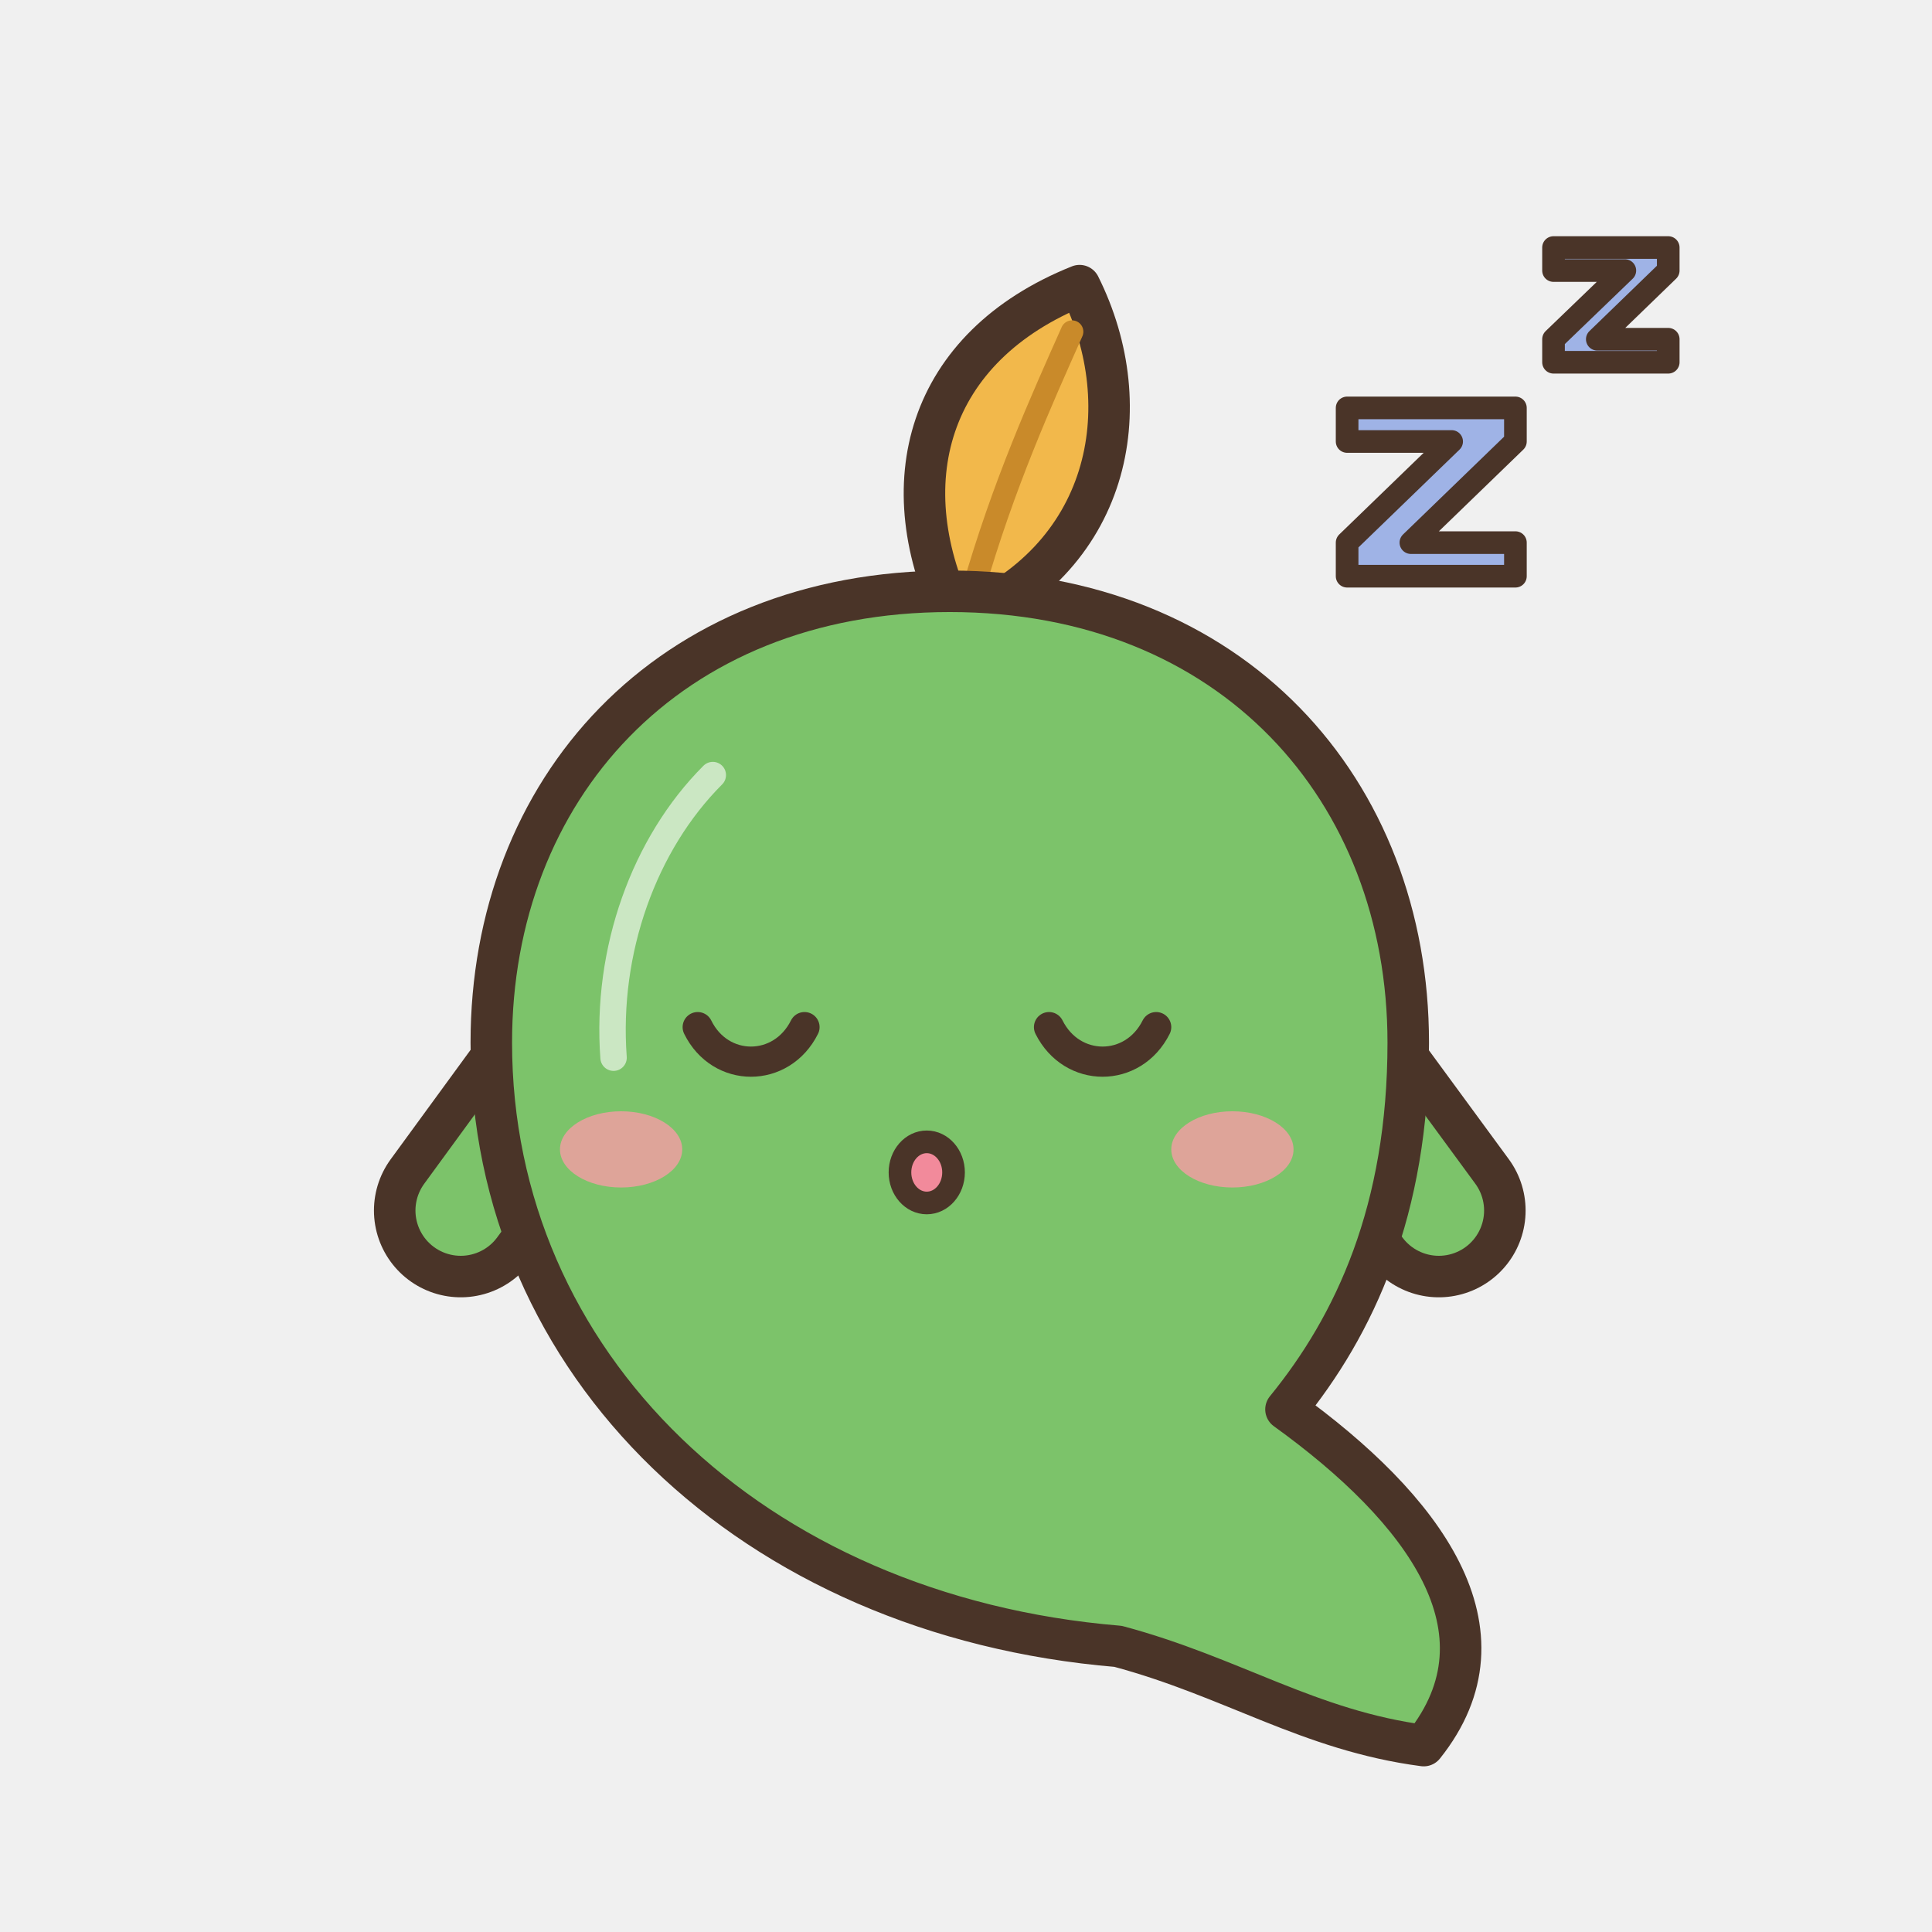
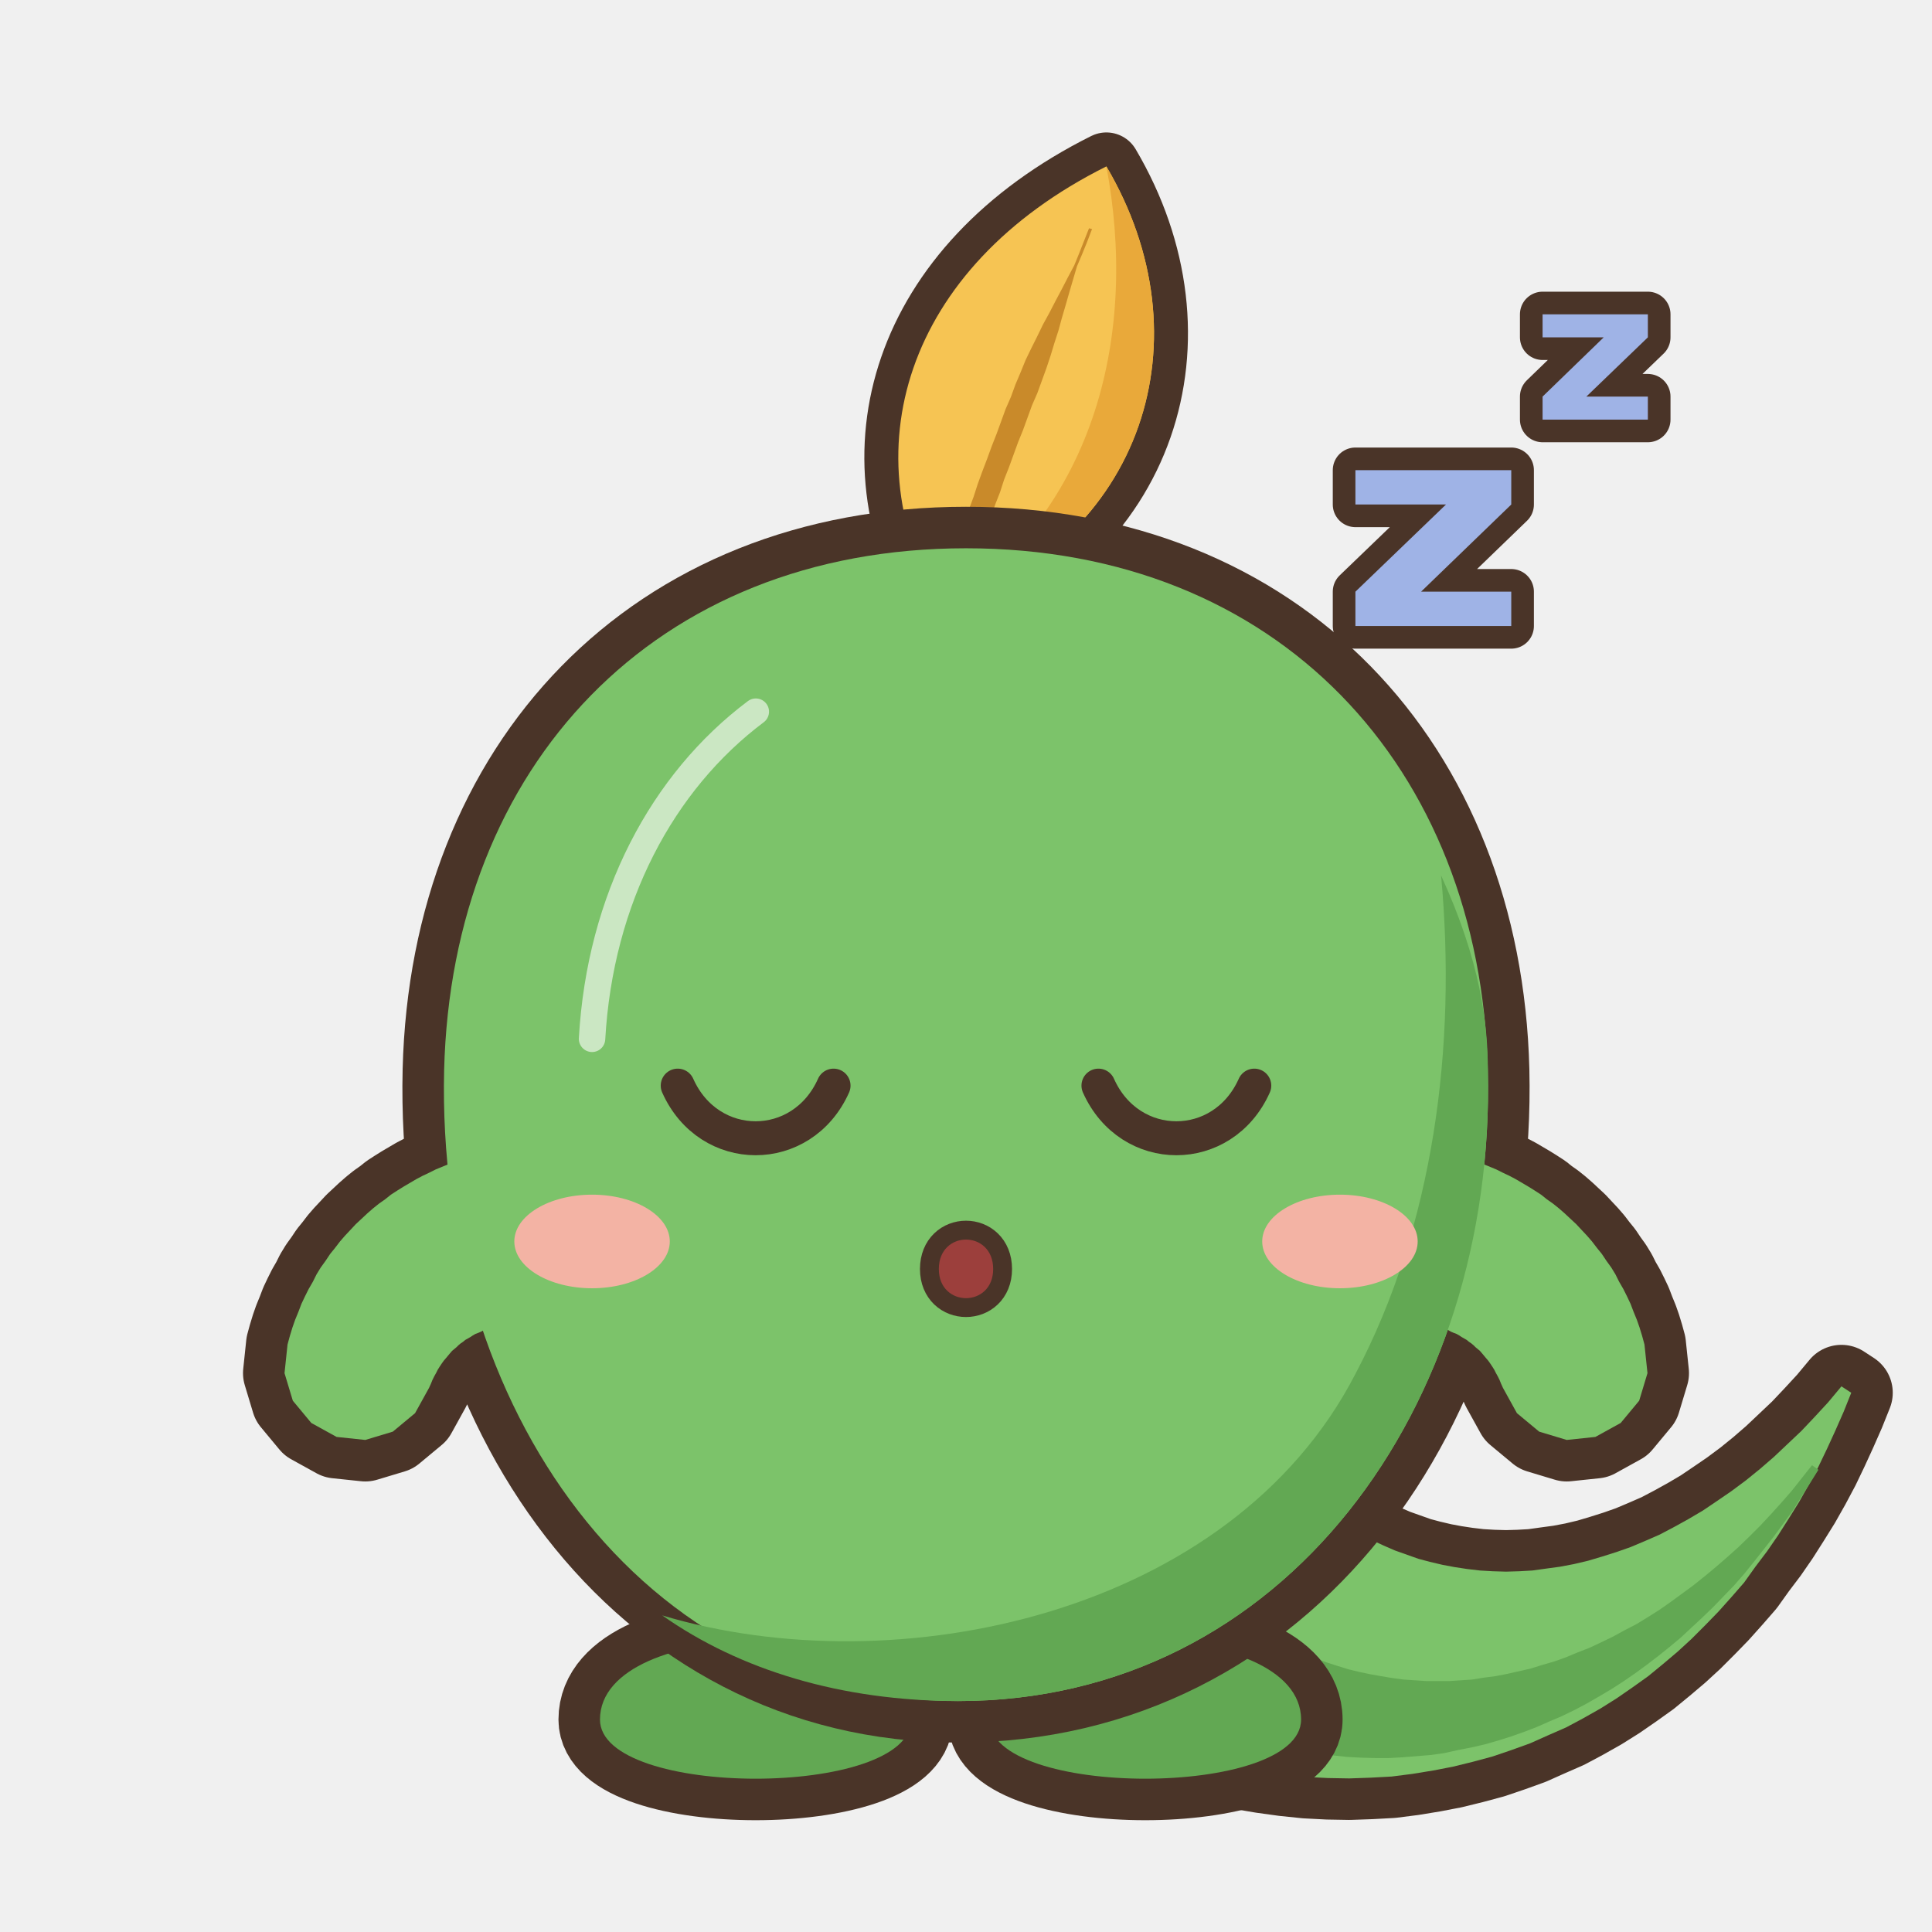
<svg xmlns="http://www.w3.org/2000/svg" viewBox="0 0 512 512" width="512" height="512">
-   <path d="M253.7 164.9 C235.5 128.4 245.6 91.9 286.1 75.7 C302.3 108.1 294.2 148.6 253.7 164.9 Z" fill="#f2b84b" stroke="#4a3428" stroke-width="11" stroke-linejoin="round" stroke-linecap="round" />
-   <path d="M257.8 156.7 C265.9 128.4 276 106.1 284.1 87.9" fill="none" stroke="#c98a2a" stroke-width="6" stroke-linejoin="round" stroke-linecap="round" />
-   <path d="M144.3 290.4 L122.1 320.8" fill="none" stroke="#4a3428" stroke-width="46" stroke-linejoin="round" stroke-linecap="round" />
-   <path d="M144.3 290.4 L122.1 320.8" fill="none" stroke="#7cc36a" stroke-width="24" stroke-linejoin="round" stroke-linecap="round" />
-   <path d="M359 290.4 L381.3 320.8" fill="none" stroke="#4a3428" stroke-width="46" stroke-linejoin="round" stroke-linecap="round" />
-   <path d="M359 290.4 L381.3 320.8" fill="none" stroke="#7cc36a" stroke-width="24" stroke-linejoin="round" stroke-linecap="round" />
-   <path d="M251.7 156.7 C326.6 156.7 373.2 209.4 373.2 276.3 C373.2 320.8 359 351.2 340.8 373.5 C377.3 399.8 401.6 432.2 377.3 462.6 C346.9 458.6 326.6 444.4 296.3 436.3 C199 428.2 130.2 361.3 130.2 276.3 C130.2 209.4 176.8 156.7 251.7 156.7 Z" fill="#7cc36a" stroke="#4a3428" stroke-width="11" stroke-linejoin="round" stroke-linecap="round" />
-   <path d="M162.6 280.3 C160.5 251.9 170.7 223.6 188.9 205.4" fill="none" stroke="#ffffff" stroke-width="7" stroke-linejoin="round" stroke-linecap="round" stroke-opacity="0.6" />
-   <path d="M184.9 272.2 C190.9 284.4 207.1 284.4 213.2 272.2" fill="none" stroke="#4a3428" stroke-width="8" stroke-linejoin="round" stroke-linecap="round" />
-   <path d="M278 272.2 C284.1 284.4 300.3 284.4 306.4 272.2" fill="none" stroke="#4a3428" stroke-width="8" stroke-linejoin="round" stroke-linecap="round" />
-   <ellipse cx="164.6" cy="304.6" rx="16.2" ry="10.1" fill="#ff9aa8" fill-opacity="0.75" />
-   <ellipse cx="326.6" cy="304.6" rx="16.2" ry="10.1" fill="#ff9aa8" fill-opacity="0.75" />
-   <ellipse cx="245.6" cy="310.7" rx="7.1" ry="8.1" fill="#f28a9b" stroke="#4a3428" stroke-width="6" stroke-linejoin="round" stroke-linecap="round" />
-   <path d="M357 108.1 L401.6 108.1 L401.6 117 L373.9 143.8 L401.6 143.8 L401.6 152.7 L357 152.7 L357 143.8 L384.7 117 L357 117 Z" fill="#9fb3e6" stroke="#4a3428" stroke-width="6" stroke-linejoin="round" stroke-linecap="round" />
-   <path d="M411.7 65.6 L442.1 65.6 L442.1 71.7 L423.3 89.9 L442.1 89.9 L442.1 96 L411.7 96 L411.7 89.9 L430.6 71.7 L411.7 71.7 Z" fill="#9fb3e6" stroke="#4a3428" stroke-width="6" stroke-linejoin="round" stroke-linecap="round" />
+   <path d="M249.8 161.8 C225 120.5 239.5 70.9 293.2 44.1 C320 89.5 303.5 143.2 249.8 161.8 Z" fill="#4a3428" stroke="#4a3428" stroke-width="18" stroke-linejoin="round" stroke-linecap="round" />
+   <path d="M249.8 161.8 C225 120.5 239.5 70.9 293.2 44.1 C320 89.5 303.5 143.2 249.8 161.8 Z" fill="#f6c453" />
+   <path d="M249.8 161.8 C291.1 134.9 301.4 87.5 293.2 44.1 C320 89.5 303.5 143.2 249.8 161.8 Z" fill="#e9a93a" />
+   <path d="M256.9 154.5 L258 151 L259.1 147.4 L260.2 144 L261.4 140.6 L262.6 137.2 L263.7 133.8 L265 130.5 L266.1 127.1 L267.4 123.8 L268.6 120.5 L269.8 117.2 L271.1 114 L272.3 110.7 L273.5 107.4 L274.9 104.2 L276.1 100.9 L277.3 97.6 L278.4 94.3 L279.4 91 L280.5 87.6 L281.4 84.3 L282.4 80.9 L283.4 77.4 L284.4 74 L285.4 70.6 L286.8 67.3 L288.1 64.1 L289.4 60.7 L288.6 60.5 L287.3 63.8 L286 67.1 L284.7 70.3 L283 73.5 L281.4 76.6 L279.7 79.8 L278.1 82.9 L276.4 86 L274.9 89.1 L273.3 92.3 L271.8 95.4 L270.5 98.6 L269.1 101.9 L267.9 105.2 L266.5 108.4 L265.3 111.7 L264.1 115 L262.8 118.3 L261.6 121.6 L260.3 125 L259.1 128.3 L258 131.7 L256.7 135.2 L255.6 138.6 L254.3 142.1 L253.2 145.6 L252.1 149.1 L250.9 152.6 Z" fill="#c98a2a" />
+   <path d="M275.2 448.3 L281.1 451.5 L287.1 454.4 L293 457.2 L298.8 459.7 L304.8 462 L310.8 463.9 L316.7 465.7 L322.7 467.3 L328.6 468.5 L334.5 469.5 L340.3 470.3 L346.1 470.9 L351.9 471.2 L357.6 471.3 L363.3 471.1 L368.8 470.8 L374.3 470.1 L379.8 469.2 L385 468.2 L390.3 466.9 L395.5 465.5 L400.5 463.8 L405.5 462 L410.2 459.9 L415 457.8 L419.5 455.4 L424.1 452.8 L428.4 450.1 L432.6 447.2 L436.8 444.2 L440.7 441 L444.6 437.7 L448.3 434.3 L451.9 430.7 L455.4 427.1 L458.8 423.3 L462.2 419.4 L465.2 415.2 L468.3 411.1 L471.2 406.9 L474 402.5 L476.8 398 L479.4 393.4 L481.9 388.7 L484.2 383.9 L486.4 379.1 L488.6 374.1 L490.6 369.1 L488 367.4 L484.5 371.6 L480.9 375.5 L477.4 379.2 L473.7 382.7 L470.1 386.1 L466.4 389.3 L462.7 392.3 L458.8 395.2 L455 397.8 L451.3 400.3 L447.4 402.6 L443.6 404.7 L439.8 406.7 L435.9 408.4 L432.1 410 L428.4 411.3 L424.6 412.5 L420.9 413.6 L417.1 414.5 L413.4 415.2 L409.7 415.7 L406.1 416.2 L402.6 416.4 L399.1 416.5 L395.6 416.4 L392.2 416.2 L388.8 415.8 L385.5 415.3 L382.3 414.7 L378.9 413.9 L375.9 413.1 L372.8 412 L369.7 410.9 L366.7 409.6 L363.7 408.2 L360.8 406.8 L357.8 405.1 L355 403.4 L352.1 401.5 L349.3 399.5 L346.5 397.5 L343.7 395.2 L341.1 392.8 L338.3 390.3 L335.6 387.8 L332.9 385.1 L330.2 382.2 L327.6 379.1 Z" fill="#4a3428" stroke="#4a3428" stroke-width="22" stroke-linejoin="round" stroke-linecap="round" />
+   <path d="M275.2 448.3 L281.1 451.5 L287.1 454.4 L293 457.2 L298.8 459.7 L304.8 462 L310.8 463.9 L316.7 465.7 L322.7 467.3 L328.6 468.5 L334.5 469.5 L340.3 470.3 L346.1 470.9 L351.9 471.2 L357.6 471.3 L363.3 471.1 L368.8 470.8 L374.3 470.1 L379.8 469.2 L385 468.2 L390.3 466.9 L395.5 465.5 L400.5 463.8 L405.5 462 L410.2 459.9 L415 457.8 L419.5 455.4 L424.1 452.8 L428.4 450.1 L432.6 447.2 L436.8 444.2 L440.7 441 L444.6 437.7 L448.3 434.3 L451.9 430.7 L455.4 427.1 L458.8 423.3 L462.2 419.4 L465.2 415.2 L468.3 411.1 L471.2 406.9 L474 402.5 L476.8 398 L479.4 393.4 L481.9 388.7 L484.2 383.9 L486.4 379.1 L488.6 374.1 L490.6 369.1 L488 367.4 L484.5 371.6 L480.9 375.5 L477.4 379.2 L473.7 382.7 L470.1 386.1 L466.4 389.3 L462.7 392.3 L458.8 395.2 L455 397.8 L451.3 400.3 L447.4 402.6 L443.6 404.7 L439.8 406.7 L435.9 408.4 L432.1 410 L428.4 411.3 L424.6 412.5 L420.9 413.6 L417.1 414.5 L413.4 415.2 L409.7 415.7 L406.1 416.2 L402.6 416.4 L399.1 416.5 L395.6 416.4 L392.2 416.2 L388.8 415.8 L385.5 415.3 L382.3 414.7 L378.9 413.9 L375.9 413.1 L372.8 412 L369.7 410.9 L366.7 409.6 L363.7 408.2 L360.8 406.8 L357.8 405.1 L355 403.4 L352.1 401.5 L349.3 399.5 L346.5 397.5 L343.7 395.2 L341.1 392.8 L338.3 390.3 L335.6 387.8 L332.9 385.1 L330.2 382.2 L327.6 379.1 Z" fill="#7cc36a" />
+   <path d="M327 459 L330.7 460.2 L334.5 461.5 L338.2 462.5 L342 463.3 L345.7 464.1 L349.4 464.7 L353.2 465.2 L357 465.6 L360.7 465.8 L364.4 465.9 L368.1 465.9 L371.7 465.7 L375.4 465.4 L379.1 465.1 L382.7 464.6 L386.3 463.8 L389.9 463.1 L393.4 462.3 L396.9 461.3 L400.4 460.2 L403.8 459 L407.2 457.7 L410.6 456.2 L413.9 454.8 L417.4 453.1 L420.6 451.4 L423.9 449.5 L427.1 447.6 L430.2 445.6 L433.4 443.4 L436.4 441.2 L439.4 438.9 L442.4 436.5 L445.4 434 L448.3 431.3 L451.2 428.6 L454 425.9 L456.8 423 L459.6 420.1 L462.3 417 L464.8 413.9 L467.4 410.6 L470 407.3 L472.5 403.9 L475 400.5 L477.3 396.8 L479.6 393.2 L481.9 389.5 L480.2 388.3 L477.5 391.7 L474.9 395 L472.1 398.2 L469.3 401.3 L466.5 404.3 L463.6 407.2 L460.7 410 L457.8 412.6 L454.8 415.2 L451.8 417.7 L448.8 420.1 L445.8 422.3 L442.8 424.5 L439.8 426.6 L436.8 428.5 L433.7 430.4 L430.6 432 L427.5 433.7 L424.4 435.2 L421.2 436.7 L418.1 437.9 L415 439.2 L411.9 440.3 L408.8 441.2 L405.6 442.2 L402.5 442.9 L399.4 443.6 L396.3 444.2 L393.2 444.6 L390.1 445.1 L387.1 445.3 L384 445.5 L381 445.5 L378 445.5 L375 445.3 L372 445.1 L369 444.7 L366 444.2 L363.2 443.7 L360.3 443.1 L357.4 442.4 L354.5 441.5 L351.7 440.6 L348.9 439.6 L346 438.4 L343.3 437.2 L340.5 435.9 L337.8 434.4 Z" fill="#62a853" />
+   <path d="M159 455.7 C159 428.1 241.5 428.1 241.5 455.7 C241.5 476.6 159 476.6 159 455.7 Z M262.2 455.7 C262.2 428.1 344.8 428.1 344.8 455.7 C344.8 476.6 262.2 476.6 262.2 455.7 Z" fill="#4a3428" stroke="#4a3428" stroke-width="22" stroke-linejoin="round" stroke-linecap="round" />
+   <path d="M159 455.7 C159 428.1 241.5 428.1 241.5 455.7 C241.5 476.6 159 476.6 159 455.7 Z" fill="#62a853" />
+   <path d="M262.2 455.7 C262.2 428.1 344.8 428.1 344.8 455.7 C344.8 476.6 262.2 476.6 262.2 455.7 Z" fill="#62a853" />
+   <path d="M146.5 301.3 L144.8 301.5 L143.1 301.8 L141.4 302.1 L139.7 302.4 L138 302.7 L136.3 303.1 L134.6 303.5 L132.8 303.9 L131.1 304.4 L129.3 304.9 L127.6 305.4 L125.8 305.9 L124.2 306.4 L122.4 307 L120.7 307.8 L118.9 308.5 L117.2 309.2 L115.5 309.9 L113.7 310.8 L112 311.6 L110.3 312.5 L108.6 313.5 L106.9 314.5 L105.3 315.5 L103.6 316.6 L102.1 317.8 L100.4 319 L98.9 320.2 L97.3 321.6 L95.8 323 L94.3 324.4 L92.9 325.9 L91.4 327.5 L90.1 329 L88.8 330.7 L87.5 332.3 L86.3 334.1 L85 335.9 L83.9 337.7 L82.9 339.7 L81.8 341.6 L80.8 343.6 L79.9 345.5 L79.1 347.6 L78.2 349.8 L77.5 351.8 L76.8 354.1 L76.2 356.3 L75.4 363.9 L77.6 371.2 L82.5 377.1 L89.2 380.8 L96.8 381.6 L104.1 379.4 L110 374.5 L113.7 367.8 L114.2 366.7 L114.6 365.7 L115.1 364.7 L115.6 363.8 L116 363 L116.5 362.2 L117.1 361.3 L117.6 360.6 L118.2 359.9 L118.7 359.3 L119.2 358.7 L119.8 358 L120.4 357.5 L121 357 L121.5 356.5 L122.1 356 L122.7 355.6 L123.3 355.1 L124 354.7 L124.7 354.3 L125.3 353.9 L126 353.5 L126.8 353.2 L127.5 352.9 L128.2 352.5 L128.9 352.1 L129.7 351.8 L130.6 351.5 L131.4 351.3 L132.2 351 L133.2 350.8 L134 350.5 L134.9 350.3 L135.8 350.1 L136.9 349.9 L137.8 349.7 L138.8 349.6 L139.8 349.4 L140.8 349.3 L141.9 349.2 L143 348.9 L144 348.8 L145.1 348.8 L146.3 348.7 L147.4 348.6 L148.5 348.6 L149.7 348.5 L150.8 348.5 Z M361.2 348.5 L362.3 348.5 L363.5 348.6 L364.6 348.6 L365.7 348.7 L366.9 348.8 L368 348.8 L369 348.9 L370.1 349.2 L371.2 349.3 L372.2 349.4 L373.2 349.6 L374.2 349.7 L375.1 349.9 L376.2 350.1 L377.1 350.3 L378 350.5 L378.8 350.8 L379.8 351 L380.6 351.3 L381.4 351.5 L382.3 351.8 L383.1 352.1 L383.8 352.5 L384.5 352.9 L385.2 353.2 L386 353.5 L386.7 353.9 L387.3 354.3 L388 354.7 L388.7 355.1 L389.3 355.6 L389.9 356 L390.5 356.5 L391 357 L391.6 357.5 L392.2 358 L392.8 358.7 L393.3 359.3 L393.8 359.9 L394.4 360.6 L394.9 361.3 L395.5 362.2 L396 363 L396.4 363.8 L396.9 364.7 L397.4 365.7 L397.8 366.7 L398.3 367.8 L402 374.5 L407.9 379.4 L415.2 381.6 L422.8 380.8 L429.5 377.1 L434.4 371.2 L436.6 363.9 L435.8 356.3 L435.2 354.1 L434.5 351.8 L433.8 349.8 L432.9 347.6 L432.1 345.5 L431.2 343.6 L430.2 341.6 L429.1 339.7 L428.1 337.7 L427 335.9 L425.7 334.1 L424.5 332.3 L423.2 330.7 L421.9 329 L420.6 327.5 L419.1 325.9 L417.7 324.4 L416.2 323 L414.7 321.6 L413.1 320.2 L411.6 319 L409.9 317.8 L408.4 316.6 L406.7 315.5 L405.1 314.5 L403.4 313.5 L401.7 312.5 L400 311.6 L398.3 310.8 L396.5 309.9 L394.8 309.2 L393.1 308.5 L391.3 307.8 L389.6 307 L387.8 306.4 L386.2 305.9 L384.4 305.4 L382.7 304.9 L380.9 304.4 L379.2 303.9 L377.4 303.5 L375.7 303.1 L374 302.7 L372.3 302.4 L370.6 302.1 L368.9 301.8 L367.2 301.5 L365.5 301.3 Z M256 145.3 C338.6 145.3 392.3 203.1 394.3 283.6 C396.4 372.4 340.6 450.8 253.9 450.8 C169.3 450.8 115.6 372.4 117.7 283.6 C119.7 203.1 173.4 145.3 256 145.3 Z" fill="#4a3428" stroke="#4a3428" stroke-width="22" stroke-linejoin="round" stroke-linecap="round" />
+   <path d="M146.5 301.3 L144.8 301.5 L143.1 301.8 L141.4 302.1 L139.7 302.4 L138 302.7 L136.3 303.1 L134.6 303.5 L132.8 303.9 L131.1 304.4 L129.3 304.9 L127.6 305.4 L125.8 305.9 L124.2 306.4 L122.4 307 L120.7 307.8 L118.9 308.5 L117.2 309.2 L115.5 309.9 L113.7 310.8 L112 311.6 L110.3 312.5 L108.6 313.5 L106.9 314.5 L105.3 315.5 L103.6 316.6 L102.1 317.8 L100.4 319 L98.9 320.2 L97.3 321.6 L95.8 323 L94.3 324.4 L92.9 325.9 L91.4 327.5 L90.1 329 L88.8 330.7 L87.5 332.3 L86.3 334.1 L85 335.9 L83.9 337.7 L82.9 339.7 L81.8 341.6 L80.8 343.6 L79.9 345.5 L79.1 347.6 L78.2 349.8 L77.5 351.8 L76.8 354.1 L76.2 356.3 L75.4 363.9 L77.6 371.2 L82.5 377.1 L89.2 380.8 L96.8 381.6 L104.1 379.4 L110 374.5 L113.7 367.8 L114.2 366.7 L114.6 365.7 L115.1 364.7 L115.6 363.8 L116 363 L116.5 362.2 L117.1 361.3 L117.6 360.6 L118.2 359.9 L118.7 359.3 L119.2 358.7 L119.8 358 L120.4 357.5 L121 357 L121.5 356.5 L122.1 356 L122.7 355.6 L123.3 355.1 L124 354.7 L124.7 354.3 L125.3 353.9 L126 353.5 L126.8 353.2 L127.5 352.9 L128.2 352.5 L128.9 352.1 L129.7 351.8 L130.6 351.5 L131.4 351.3 L132.2 351 L133.2 350.8 L134 350.5 L134.9 350.3 L135.8 350.1 L136.9 349.9 L137.8 349.7 L138.8 349.6 L139.8 349.4 L140.8 349.3 L141.9 349.2 L143 348.9 L144 348.8 L145.1 348.8 L146.3 348.7 L147.4 348.6 L148.5 348.6 L149.7 348.5 L150.8 348.5 Z" fill="#7cc36a" />
+   <path d="M361.2 348.5 L362.3 348.5 L363.5 348.6 L364.6 348.6 L365.7 348.7 L366.9 348.8 L368 348.8 L369 348.9 L370.1 349.2 L371.2 349.3 L372.2 349.4 L373.2 349.6 L374.2 349.7 L375.1 349.9 L376.2 350.1 L377.1 350.3 L378 350.5 L378.8 350.8 L379.8 351 L380.6 351.3 L381.4 351.5 L382.3 351.8 L383.1 352.1 L383.8 352.5 L384.5 352.9 L385.2 353.2 L386 353.5 L386.7 353.9 L387.3 354.3 L388 354.7 L388.7 355.1 L389.3 355.6 L389.9 356 L390.5 356.5 L391 357 L391.6 357.5 L392.2 358 L392.8 358.7 L393.3 359.3 L393.8 359.9 L394.4 360.6 L394.9 361.3 L395.5 362.2 L396 363 L396.4 363.8 L396.9 364.7 L397.4 365.7 L397.8 366.7 L398.3 367.8 L402 374.5 L407.9 379.4 L415.2 381.6 L422.8 380.8 L429.5 377.1 L434.4 371.2 L436.6 363.9 L435.8 356.3 L435.2 354.1 L434.5 351.8 L433.8 349.8 L432.9 347.6 L432.1 345.5 L431.2 343.6 L430.2 341.6 L429.1 339.7 L428.1 337.7 L427 335.9 L425.7 334.1 L424.5 332.3 L423.2 330.7 L421.9 329 L420.6 327.5 L419.1 325.9 L417.7 324.4 L416.2 323 L414.7 321.6 L413.1 320.2 L411.6 319 L409.9 317.8 L408.4 316.6 L406.7 315.5 L405.1 314.5 L403.4 313.5 L401.7 312.5 L400 311.6 L398.3 310.8 L396.5 309.9 L394.8 309.2 L393.1 308.5 L391.3 307.8 L389.6 307 L387.8 306.4 L386.2 305.9 L384.4 305.4 L382.7 304.9 L380.9 304.4 L379.2 303.9 L377.4 303.5 L375.7 303.1 L374 302.7 L372.3 302.4 L370.6 302.1 L368.9 301.8 L367.2 301.5 L365.5 301.3 Z" fill="#7cc36a" />
+   <path d="M256 145.3 C338.6 145.3 392.3 203.1 394.3 283.6 C396.4 372.4 340.6 450.8 253.9 450.8 C169.3 450.8 115.6 372.4 117.7 283.6 C119.7 203.1 173.4 145.3 256 145.3 Z" fill="#7cc36a" />
+   <path d="M381.9 232 C392.3 254.7 394.3 271.2 394.3 283.6 C396.4 372.4 340.6 450.8 253.9 450.8 C223 450.8 196.1 442.6 175.5 428.1 C237.4 446.7 326.2 428.1 359.2 364.1 C379.9 324.9 386.1 277.4 381.9 232 Z" fill="#62a853" />
+   <path d="M156.9 275.3 C159 238.2 175.5 207.2 200.3 188.6" fill="none" stroke="#ffffff" stroke-width="7" stroke-linejoin="round" stroke-linecap="round" stroke-opacity="0.6" />
+   <path d="M179.6 287.7 C187.9 306.3 212.6 306.3 220.9 287.7" fill="none" stroke="#4a3428" stroke-width="9" stroke-linejoin="round" stroke-linecap="round" />
+   <ellipse cx="156.9" cy="329" rx="20.6" ry="12.4" fill="#f3b3a4" fill-opacity="1" />
+   <path d="M291.1 287.7 C299.4 306.3 324.1 306.3 332.4 287.7" fill="none" stroke="#4a3428" stroke-width="9" stroke-linejoin="round" stroke-linecap="round" />
+   <ellipse cx="355.1" cy="329" rx="20.6" ry="12.4" fill="#f3b3a4" fill-opacity="1" />
+   <path d="M248.8 336.3 C248.8 325.9 263.2 325.9 263.2 336.3 C263.2 346.6 248.8 346.6 248.8 336.3 Z" fill="#4a3428" stroke="#4a3428" stroke-width="10" stroke-linejoin="round" stroke-linecap="round" />
+   <path d="M248.8 336.3 C248.8 325.9 263.2 325.9 263.2 336.3 C263.2 346.6 248.8 346.6 248.8 336.3 Z" fill="#9c3f3c" />
+   <path d="M359.2 124.6 L400.5 124.6 L400.5 133.7 L376.6 156.8 L400.5 156.8 L400.5 165.9 L359.2 165.9 L359.2 156.8 L383.2 133.7 L359.2 133.7 Z" fill="#4a3428" stroke="#4a3428" stroke-width="12" stroke-linejoin="round" stroke-linecap="round" />
+   <path d="M359.2 124.6 L400.5 124.6 L400.5 133.7 L376.6 156.8 L400.5 156.8 L400.5 165.9 L359.2 165.9 L359.2 156.8 L383.2 133.7 L359.2 133.7 Z" fill="#9fb3e6" />
+   <path d="M408.8 83.3 L436.7 83.3 L436.7 89.4 L420.4 105.1 L436.7 105.1 L436.7 111.2 L408.8 111.2 L408.8 105.1 L425 89.4 L408.8 89.4 Z" fill="#4a3428" stroke="#4a3428" stroke-width="12" stroke-linejoin="round" stroke-linecap="round" />
+   <path d="M408.8 83.3 L436.7 83.3 L436.7 89.4 L420.4 105.1 L436.7 105.1 L436.7 111.2 L408.8 111.2 L408.8 105.1 L425 89.4 L408.8 89.4 Z" fill="#9fb3e6" />
</svg>
